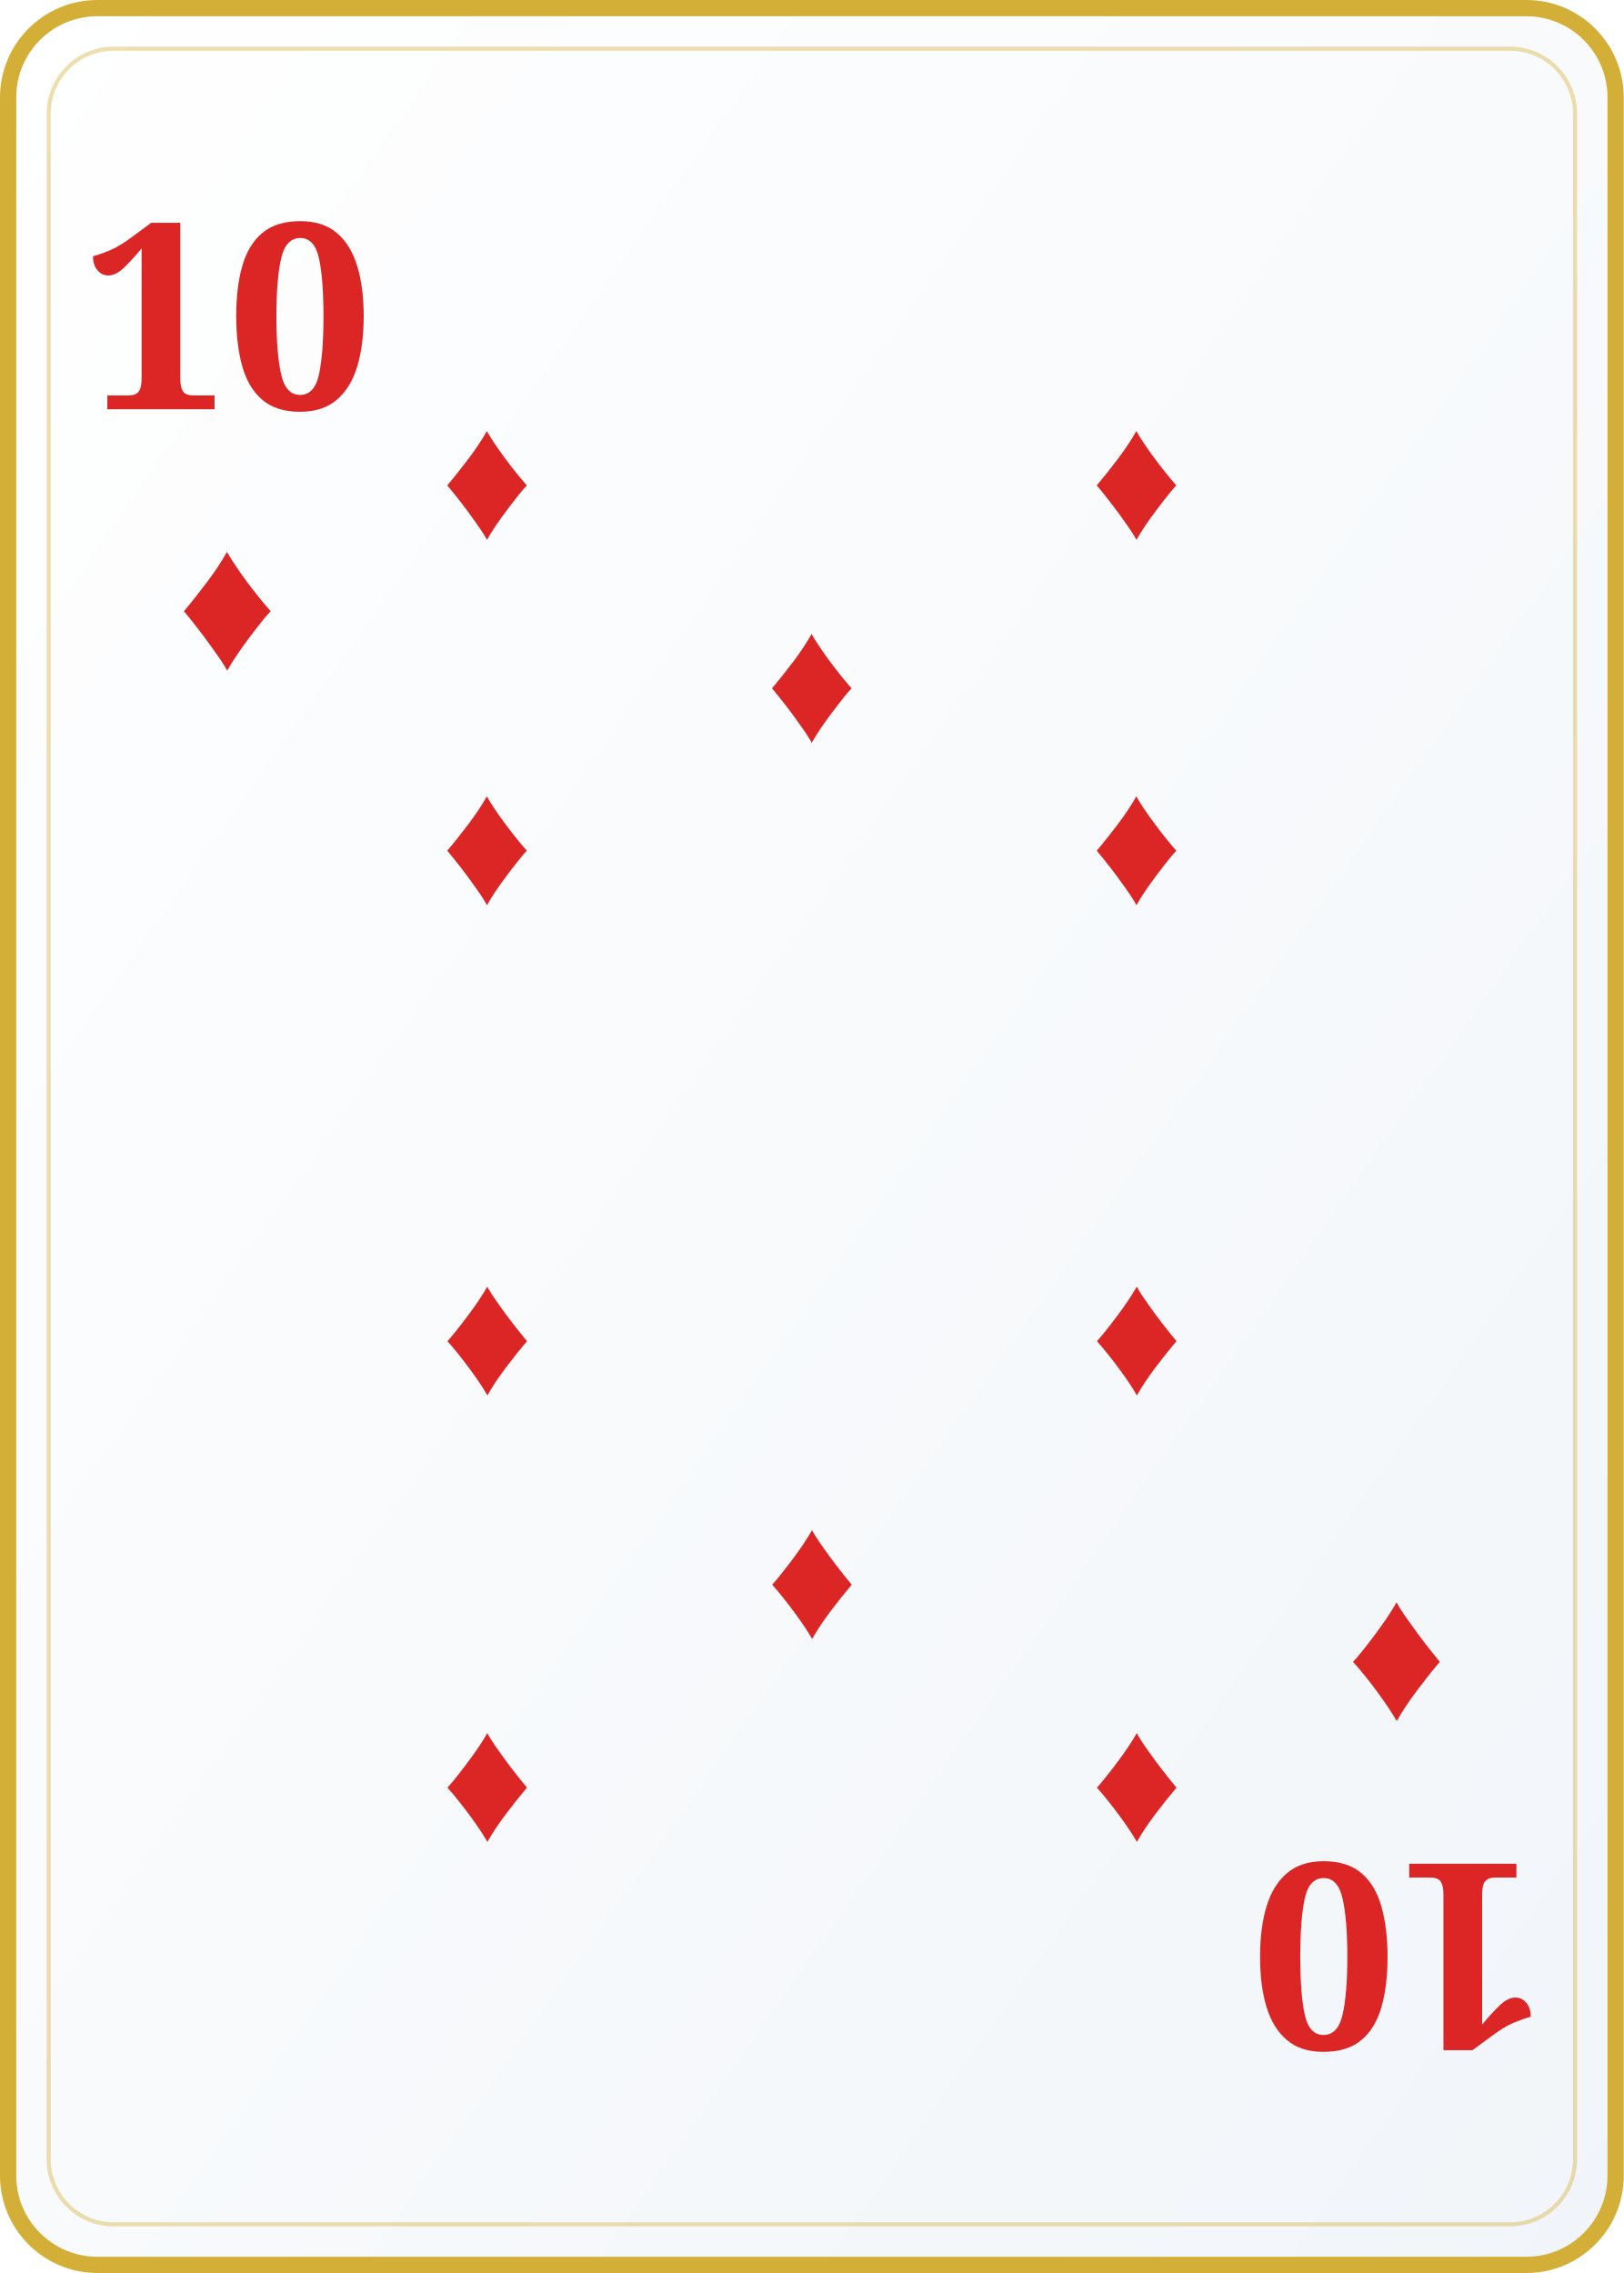
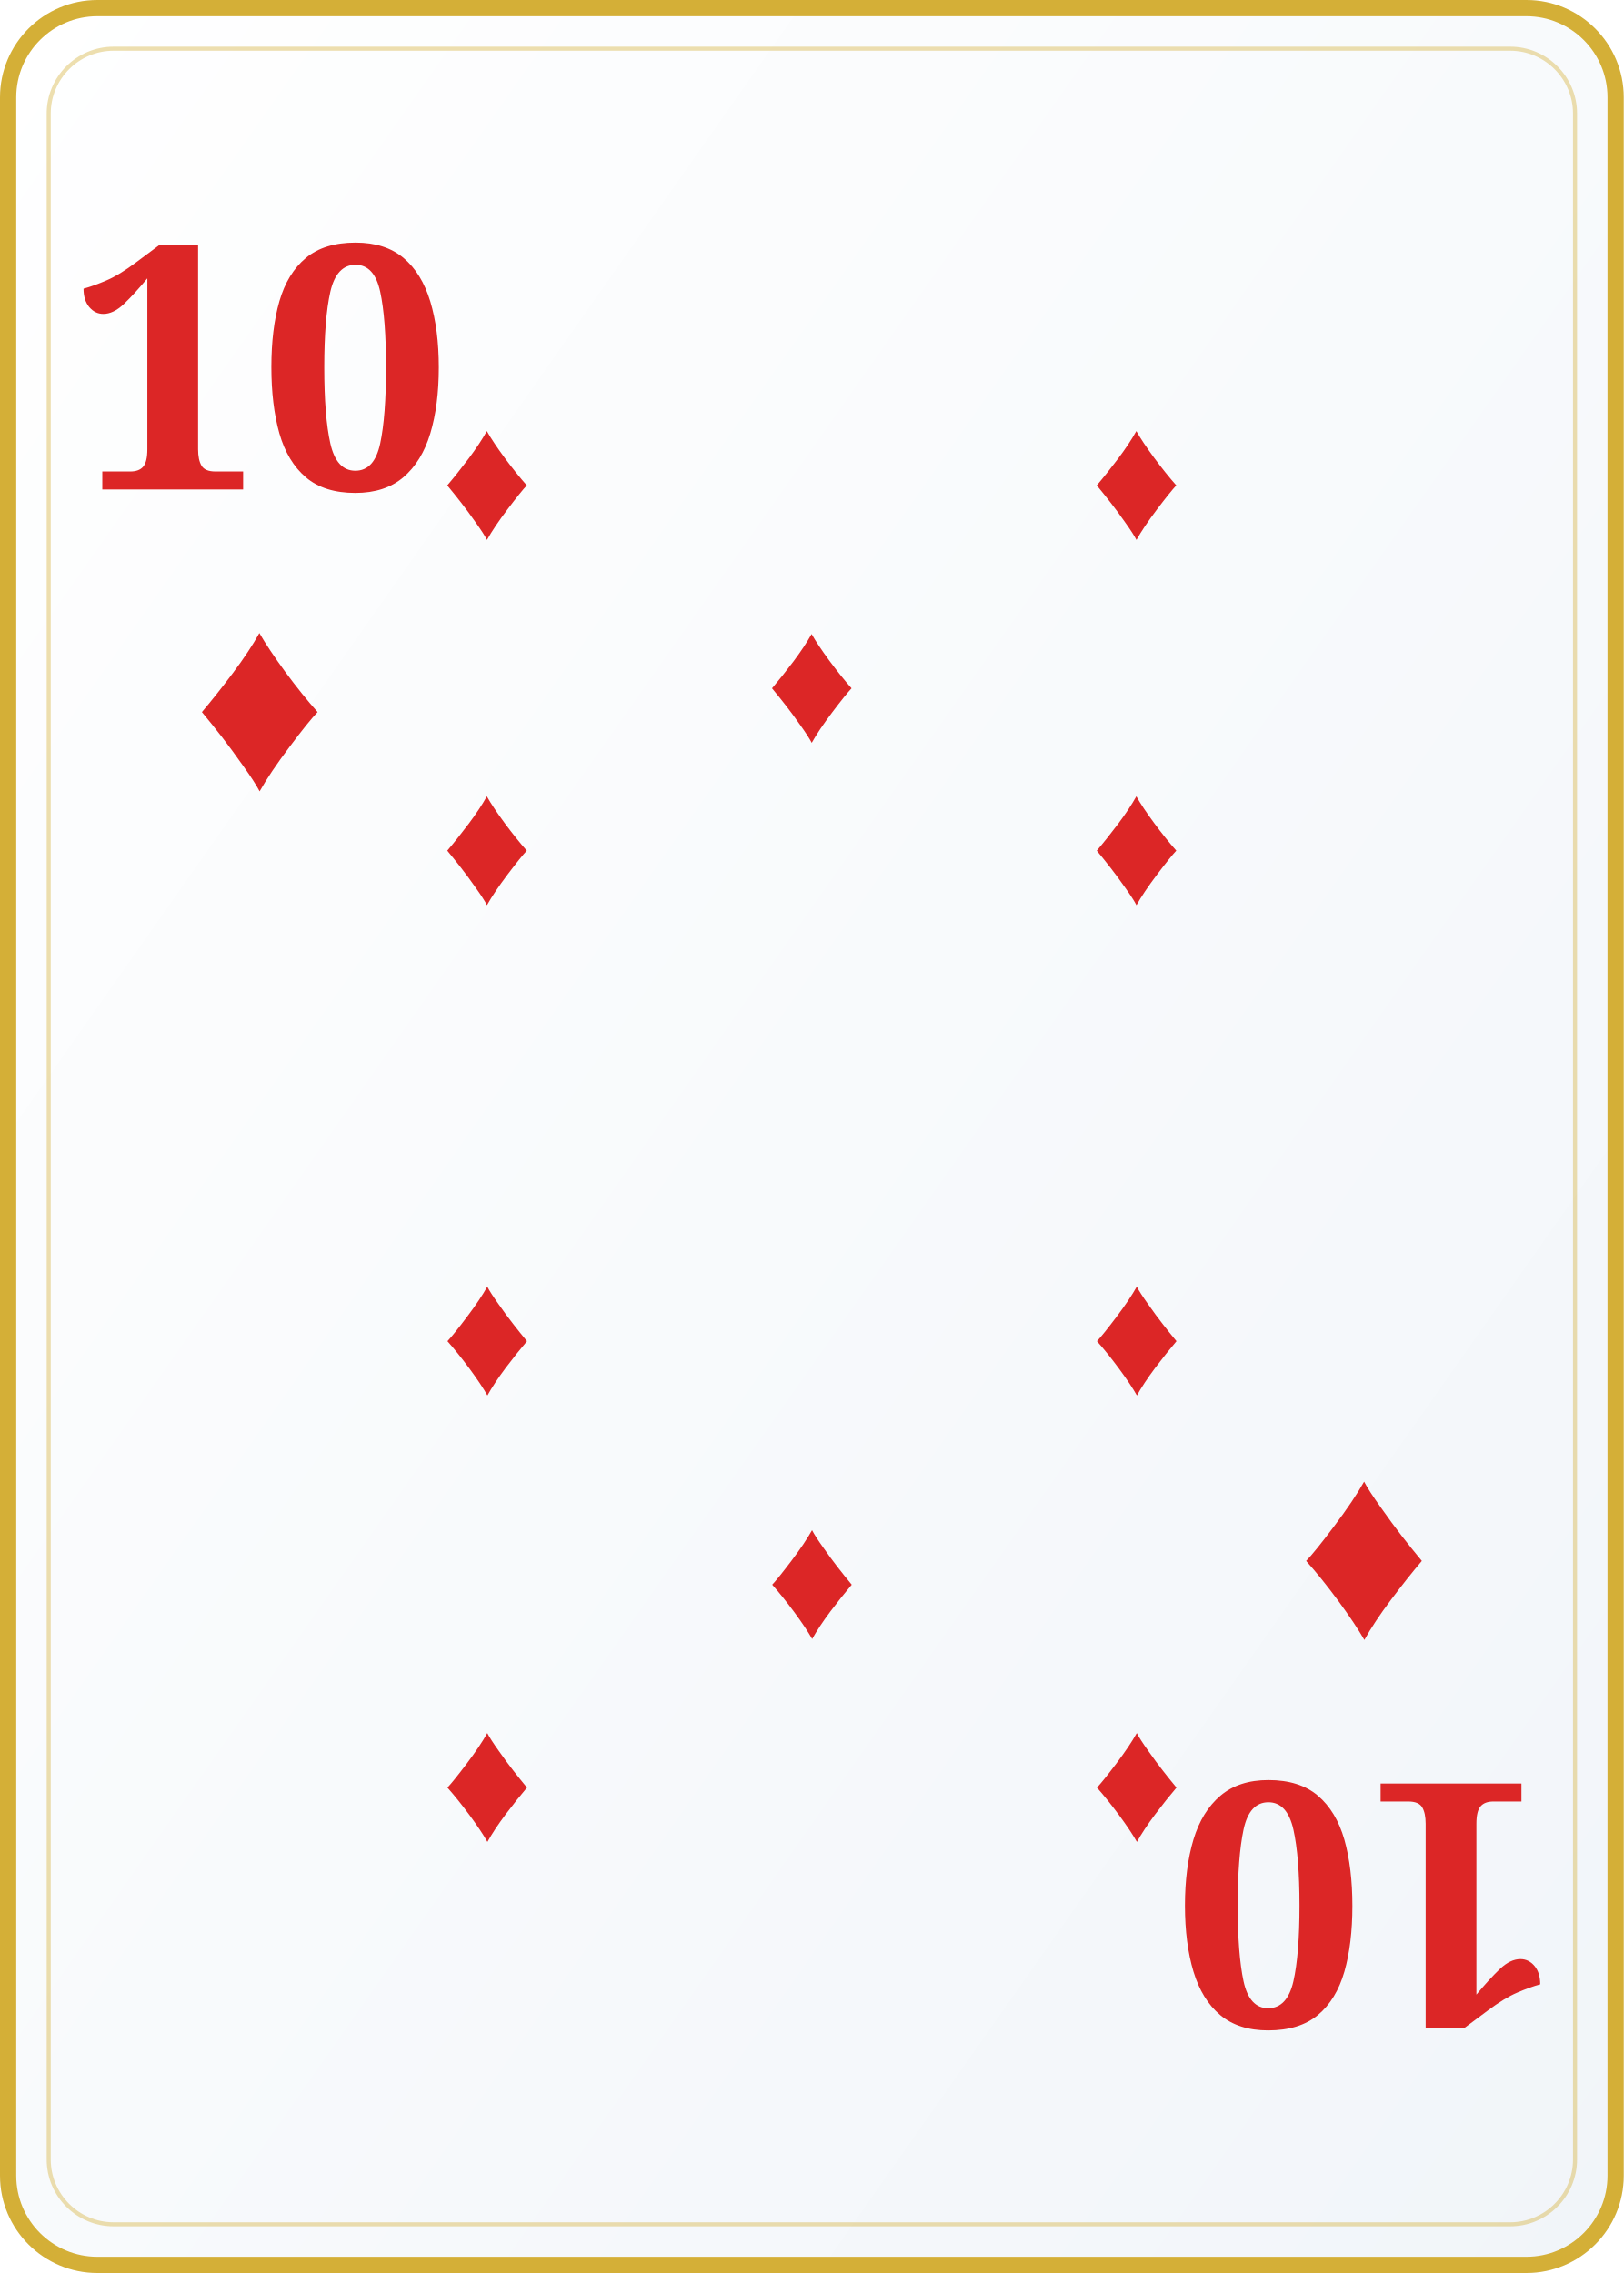
<svg xmlns="http://www.w3.org/2000/svg" viewBox="0 0 200 280" width="200" height="280">
  <defs>
    <linearGradient id="cardBg" x1="0%" y1="0%" x2="100%" y2="100%">
      <stop offset="0%" style="stop-color:#ffffff" />
      <stop offset="100%" style="stop-color:#f1f5f9" />
    </linearGradient>
  </defs>
  <rect width="200" height="280" rx="12" fill="url(#cardBg)" />
  <rect x="1" y="1" width="198" height="278" rx="11" fill="none" stroke="#d4af37" stroke-width="2" />
  <rect x="6" y="6" width="188" height="268" rx="8" fill="none" stroke="#d4af37" stroke-width="0.5" opacity="0.4" />
-   <text x="28" y="38" font-family="Georgia,serif" font-size="32" font-weight="900" fill="#dc2626" text-anchor="middle" dominant-baseline="central">10</text>
-   <text x="28" y="74" font-family="Arial,sans-serif" font-size="24" fill="#dc2626" text-anchor="middle" dominant-baseline="central">♦</text>
-   <text x="172" y="242" font-family="Georgia,serif" font-size="32" font-weight="900" fill="#dc2626" text-anchor="middle" dominant-baseline="central" transform="rotate(180,172,242)">10</text>
-   <text x="172" y="206" font-family="Arial,sans-serif" font-size="24" fill="#dc2626" text-anchor="middle" dominant-baseline="central" transform="rotate(180,172,206)">♦</text>
+   <text x="32" y="44" font-family="Georgia,serif" font-size="42" font-weight="900" fill="#dc2626" text-anchor="middle" dominant-baseline="central">10</text>
+   <text x="32" y="86" font-family="Arial,sans-serif" font-size="32" fill="#dc2626" text-anchor="middle" dominant-baseline="central">♦</text>
+   <text x="168" y="236" font-family="Georgia,serif" font-size="42" font-weight="900" fill="#dc2626" text-anchor="middle" dominant-baseline="central" transform="rotate(180,168,236)">10</text>
+   <text x="168" y="194" font-family="Arial,sans-serif" font-size="32" fill="#dc2626" text-anchor="middle" dominant-baseline="central" transform="rotate(180,168,194)">♦</text>
  <text x="60" y="60" font-family="Arial,sans-serif" font-size="22" fill="#dc2626" text-anchor="middle" dominant-baseline="middle">♦</text>
  <text x="140" y="60" font-family="Arial,sans-serif" font-size="22" fill="#dc2626" text-anchor="middle" dominant-baseline="middle">♦</text>
  <text x="60" y="105" font-family="Arial,sans-serif" font-size="22" fill="#dc2626" text-anchor="middle" dominant-baseline="middle">♦</text>
  <text x="140" y="105" font-family="Arial,sans-serif" font-size="22" fill="#dc2626" text-anchor="middle" dominant-baseline="middle">♦</text>
  <text x="100" y="85" font-family="Arial,sans-serif" font-size="22" fill="#dc2626" text-anchor="middle" dominant-baseline="middle">♦</text>
  <text x="60" y="165" font-family="Arial,sans-serif" font-size="22" fill="#dc2626" text-anchor="middle" dominant-baseline="middle" transform="rotate(180,60,165)">♦</text>
  <text x="140" y="165" font-family="Arial,sans-serif" font-size="22" fill="#dc2626" text-anchor="middle" dominant-baseline="middle" transform="rotate(180,140,165)">♦</text>
  <text x="100" y="195" font-family="Arial,sans-serif" font-size="22" fill="#dc2626" text-anchor="middle" dominant-baseline="middle" transform="rotate(180,100,195)">♦</text>
  <text x="60" y="220" font-family="Arial,sans-serif" font-size="22" fill="#dc2626" text-anchor="middle" dominant-baseline="middle" transform="rotate(180,60,220)">♦</text>
  <text x="140" y="220" font-family="Arial,sans-serif" font-size="22" fill="#dc2626" text-anchor="middle" dominant-baseline="middle" transform="rotate(180,140,220)">♦</text>
</svg>
